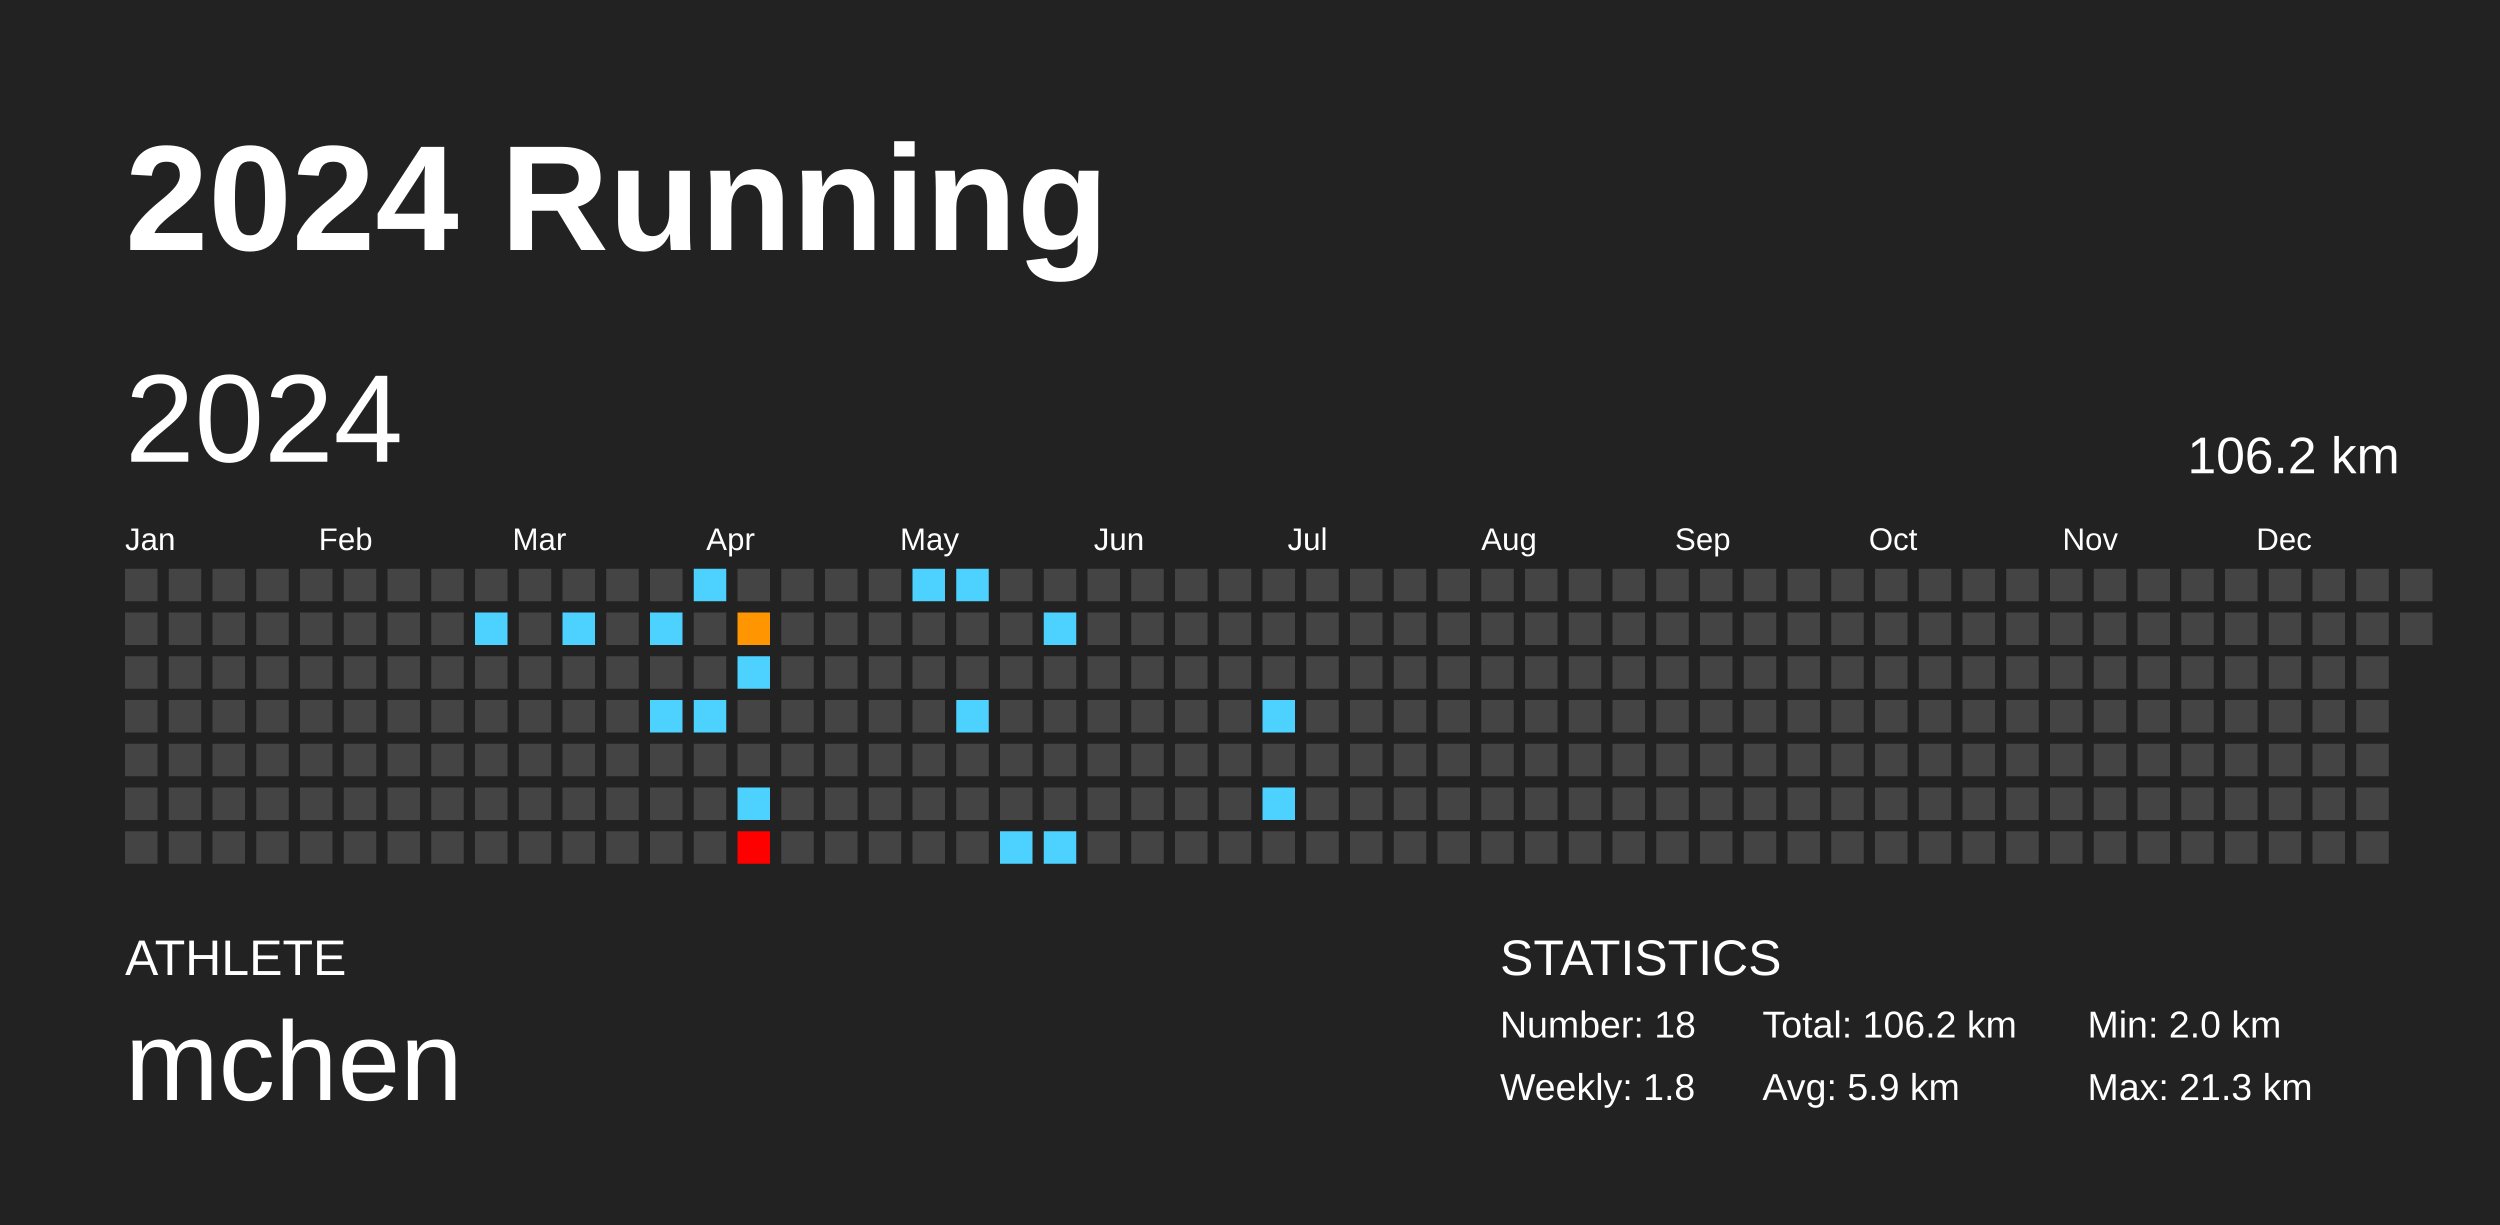
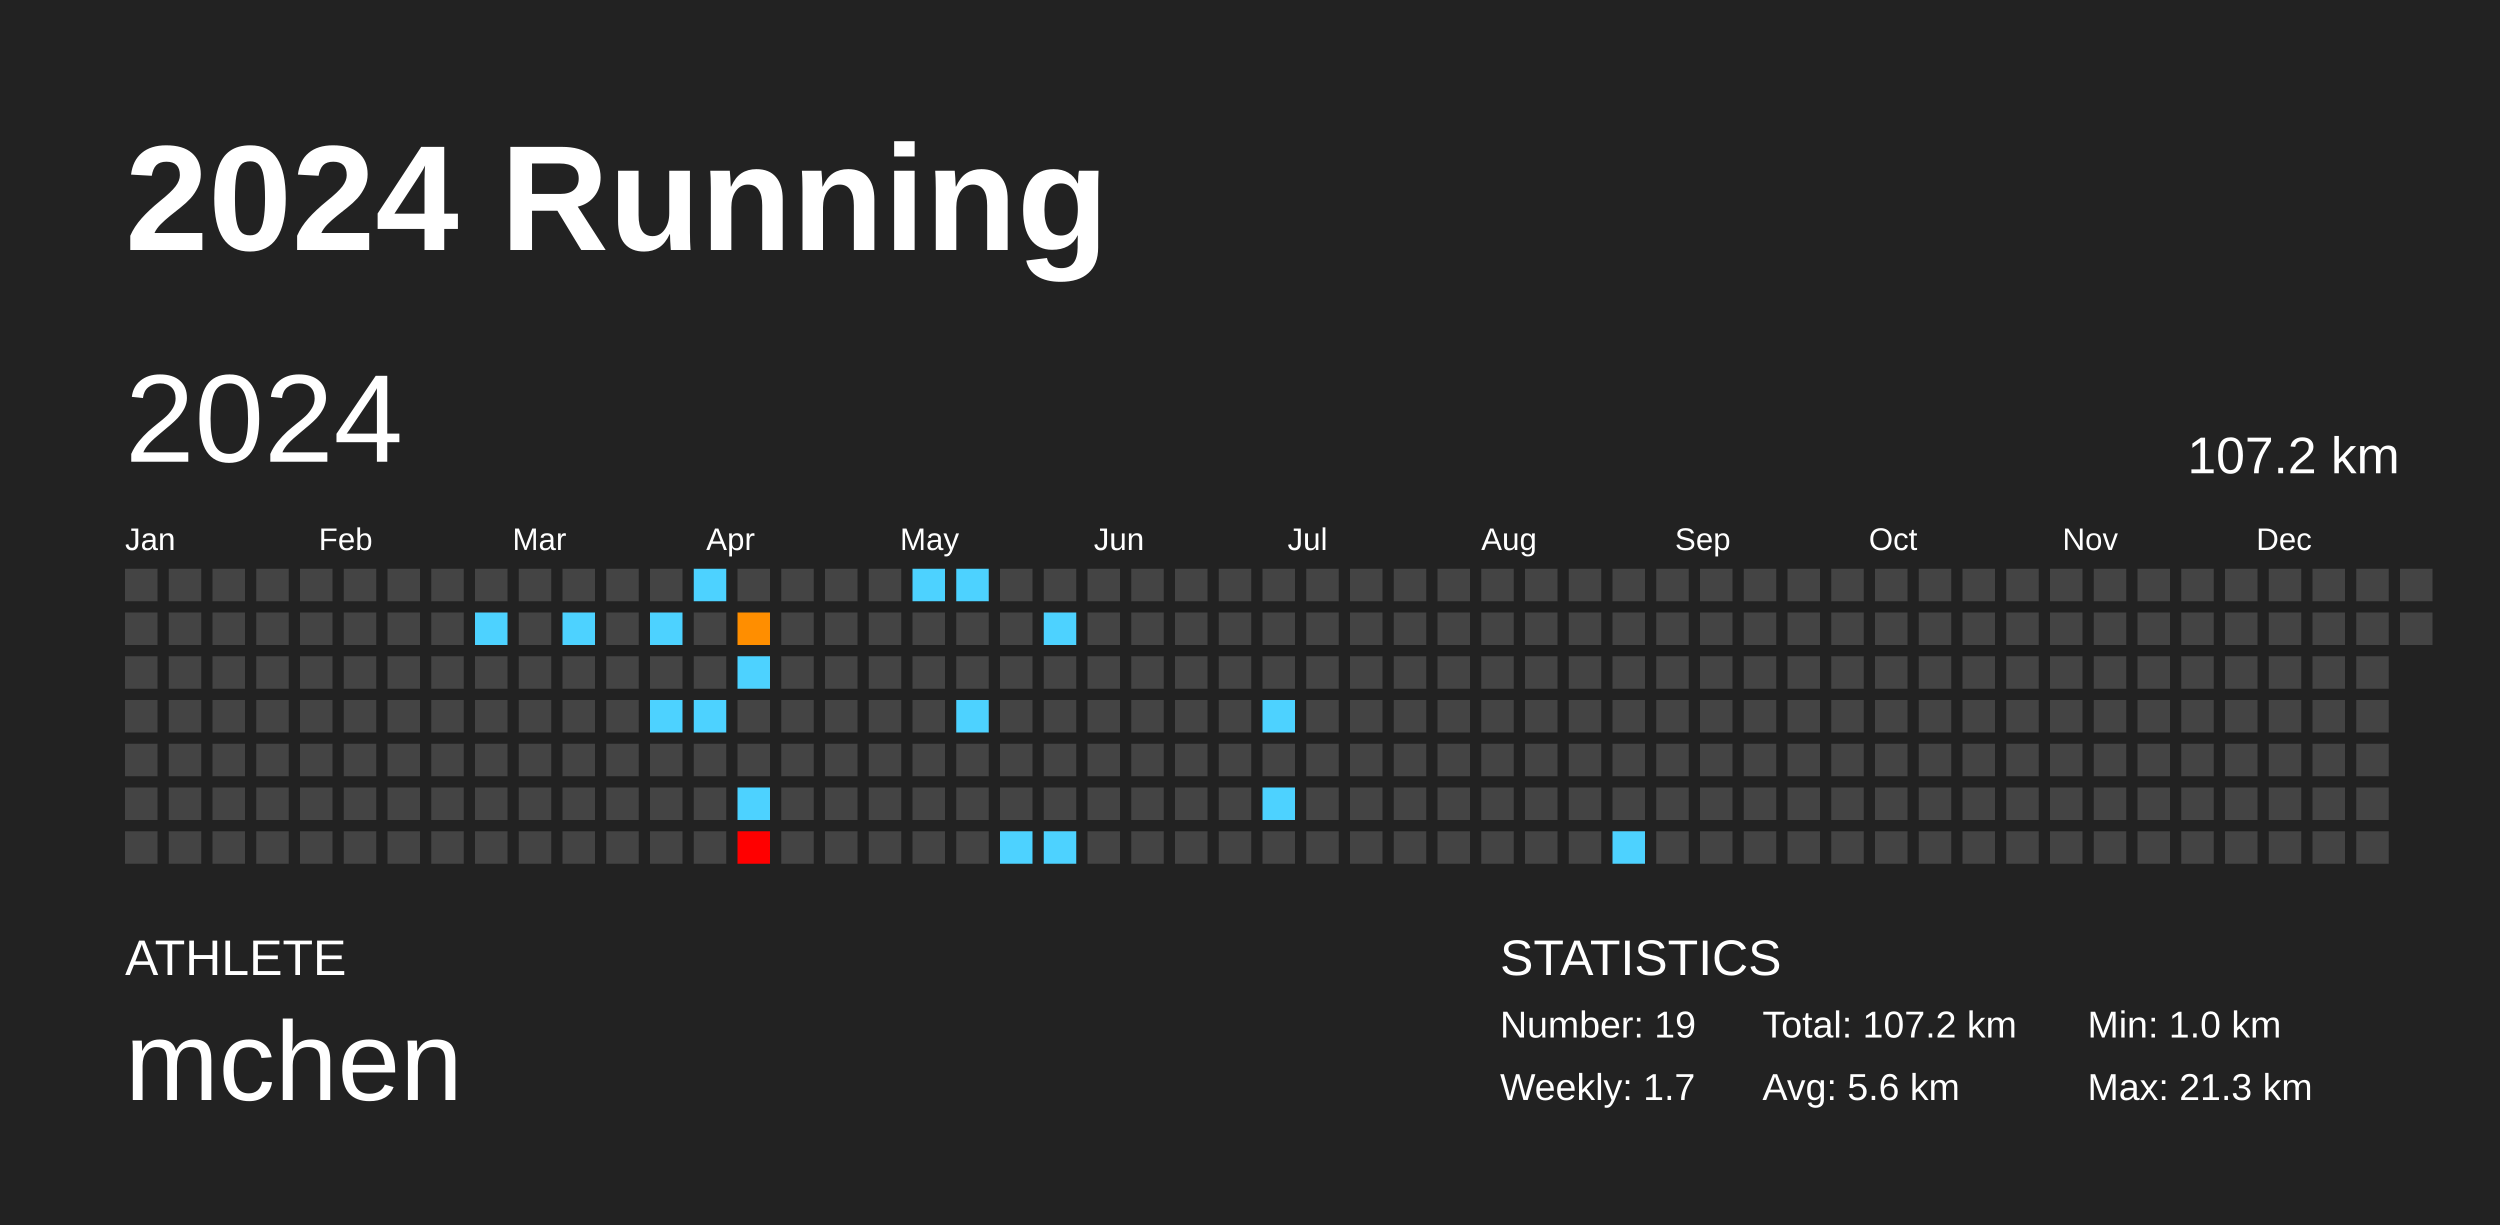
<svg xmlns="http://www.w3.org/2000/svg" baseProfile="full" height="98mm" version="1.1" viewBox="0,0,200,98" width="200mm">
  <defs />
  <rect fill="#222222" height="98" width="200" x="0" y="0" />
  <text fill="#FFFFFF" style="font-size:12px; font-family:Arial; font-weight:bold;" x="10" y="20">2024 Running</text>
  <text fill="#FFFFFF" style="font-size:4px; font-family:Arial" x="10" y="78">ATHLETE</text>
  <text fill="#FFFFFF" style="font-size:9px; font-family:Arial" x="10" y="88">mchen</text>
  <text fill="#FFFFFF" style="font-size:4px; font-family:Arial" x="120" y="78">STATISTICS</text>
-   <text fill="#FFFFFF" style="font-size:3px; font-family:Arial" x="120" y="83">Number: 18</text>
-   <text fill="#FFFFFF" style="font-size:3px; font-family:Arial" x="120" y="88">Weekly: 1.8</text>
-   <text fill="#FFFFFF" style="font-size:3px; font-family:Arial" x="141" y="83">Total: 106.2 km</text>
-   <text fill="#FFFFFF" style="font-size:3px; font-family:Arial" x="141" y="88">Avg: 5.9 km</text>
-   <text fill="#FFFFFF" style="font-size:3px; font-family:Arial" x="167" y="83">Min: 2.0 km</text>
+   <text fill="#FFFFFF" style="font-size:3px; font-family:Arial" x="120" y="83">Number: 19</text>
+   <text fill="#FFFFFF" style="font-size:3px; font-family:Arial" x="120" y="88">Weekly: 1.7</text>
+   <text fill="#FFFFFF" style="font-size:3px; font-family:Arial" x="141" y="83">Total: 107.2 km</text>
+   <text fill="#FFFFFF" style="font-size:3px; font-family:Arial" x="141" y="88">Avg: 5.6 km</text>
+   <text fill="#FFFFFF" style="font-size:3px; font-family:Arial" x="167" y="83">Min: 1.0 km</text>
  <text fill="#FFFFFF" style="font-size:3px; font-family:Arial" x="167" y="88">Max: 21.3 km</text>
  <text dominant-baseline="hanging" fill="#FFFFFF" style="font-size:10.0px; font-family:Arial;" x="10" y="30">2024</text>
-   <text dominant-baseline="hanging" fill="#FFFFFF" style="font-size:4.125px; font-family:Arial;" x="175" y="35">106.2 km</text>
+   <text dominant-baseline="hanging" fill="#FFFFFF" style="font-size:4.125px; font-family:Arial;" x="175" y="35">107.2 km</text>
  <text fill="#FFFFFF" style="font-size:2.5px; font-family:Arial" x="10.0" y="44">Jan</text>
  <text fill="#FFFFFF" style="font-size:2.5px; font-family:Arial" x="25.5" y="44">Feb</text>
  <text fill="#FFFFFF" style="font-size:2.5px; font-family:Arial" x="41.0" y="44">Mar</text>
  <text fill="#FFFFFF" style="font-size:2.5px; font-family:Arial" x="56.5" y="44">Apr</text>
  <text fill="#FFFFFF" style="font-size:2.5px; font-family:Arial" x="72.0" y="44">May</text>
  <text fill="#FFFFFF" style="font-size:2.5px; font-family:Arial" x="87.5" y="44">Jun</text>
  <text fill="#FFFFFF" style="font-size:2.5px; font-family:Arial" x="103.0" y="44">Jul</text>
  <text fill="#FFFFFF" style="font-size:2.5px; font-family:Arial" x="118.5" y="44">Aug</text>
  <text fill="#FFFFFF" style="font-size:2.5px; font-family:Arial" x="134.0" y="44">Sep</text>
  <text fill="#FFFFFF" style="font-size:2.5px; font-family:Arial" x="149.5" y="44">Oct</text>
  <text fill="#FFFFFF" style="font-size:2.5px; font-family:Arial" x="165.0" y="44">Nov</text>
  <text fill="#FFFFFF" style="font-size:2.5px; font-family:Arial" x="180.5" y="44">Dec</text>
  <rect fill="#444444" height="2.6" width="2.6" x="10.0" y="45.5" />
  <rect fill="#444444" height="2.6" width="2.6" x="10.0" y="49.0" />
  <rect fill="#444444" height="2.6" width="2.6" x="10.0" y="52.5" />
  <rect fill="#444444" height="2.6" width="2.6" x="10.0" y="56.0" />
  <rect fill="#444444" height="2.6" width="2.6" x="10.0" y="59.5" />
  <rect fill="#444444" height="2.6" width="2.6" x="10.0" y="63.0" />
  <rect fill="#444444" height="2.6" width="2.6" x="10.0" y="66.5" />
  <rect fill="#444444" height="2.6" width="2.6" x="13.5" y="45.5" />
  <rect fill="#444444" height="2.6" width="2.6" x="13.5" y="49.0" />
  <rect fill="#444444" height="2.6" width="2.6" x="13.5" y="52.5" />
  <rect fill="#444444" height="2.6" width="2.6" x="13.5" y="56.0" />
  <rect fill="#444444" height="2.6" width="2.6" x="13.5" y="59.5" />
  <rect fill="#444444" height="2.6" width="2.6" x="13.5" y="63.0" />
  <rect fill="#444444" height="2.6" width="2.6" x="13.5" y="66.5" />
  <rect fill="#444444" height="2.6" width="2.6" x="17.0" y="45.5" />
  <rect fill="#444444" height="2.6" width="2.6" x="17.0" y="49.0" />
  <rect fill="#444444" height="2.6" width="2.6" x="17.0" y="52.5" />
  <rect fill="#444444" height="2.6" width="2.6" x="17.0" y="56.0" />
  <rect fill="#444444" height="2.6" width="2.6" x="17.0" y="59.5" />
  <rect fill="#444444" height="2.6" width="2.6" x="17.0" y="63.0" />
  <rect fill="#444444" height="2.6" width="2.6" x="17.0" y="66.5" />
  <rect fill="#444444" height="2.6" width="2.6" x="20.5" y="45.5" />
  <rect fill="#444444" height="2.6" width="2.6" x="20.5" y="49.0" />
  <rect fill="#444444" height="2.6" width="2.6" x="20.5" y="52.5" />
  <rect fill="#444444" height="2.6" width="2.6" x="20.5" y="56.0" />
  <rect fill="#444444" height="2.6" width="2.6" x="20.5" y="59.5" />
  <rect fill="#444444" height="2.6" width="2.6" x="20.5" y="63.0" />
  <rect fill="#444444" height="2.6" width="2.6" x="20.5" y="66.5" />
  <rect fill="#444444" height="2.6" width="2.6" x="24.0" y="45.5" />
  <rect fill="#444444" height="2.6" width="2.6" x="24.0" y="49.0" />
  <rect fill="#444444" height="2.6" width="2.6" x="24.0" y="52.5" />
  <rect fill="#444444" height="2.6" width="2.6" x="24.0" y="56.0" />
  <rect fill="#444444" height="2.6" width="2.6" x="24.0" y="59.5" />
  <rect fill="#444444" height="2.6" width="2.6" x="24.0" y="63.0" />
  <rect fill="#444444" height="2.6" width="2.6" x="24.0" y="66.5" />
  <rect fill="#444444" height="2.6" width="2.6" x="27.5" y="45.5" />
  <rect fill="#444444" height="2.6" width="2.6" x="27.5" y="49.0" />
  <rect fill="#444444" height="2.6" width="2.6" x="27.5" y="52.5" />
  <rect fill="#444444" height="2.6" width="2.6" x="27.5" y="56.0" />
  <rect fill="#444444" height="2.6" width="2.6" x="27.5" y="59.5" />
  <rect fill="#444444" height="2.6" width="2.6" x="27.5" y="63.0" />
  <rect fill="#444444" height="2.6" width="2.6" x="27.5" y="66.5" />
  <rect fill="#444444" height="2.6" width="2.6" x="31.0" y="45.5" />
  <rect fill="#444444" height="2.6" width="2.6" x="31.0" y="49.0" />
  <rect fill="#444444" height="2.6" width="2.6" x="31.0" y="52.5" />
  <rect fill="#444444" height="2.6" width="2.6" x="31.0" y="56.0" />
  <rect fill="#444444" height="2.6" width="2.6" x="31.0" y="59.5" />
  <rect fill="#444444" height="2.6" width="2.6" x="31.0" y="63.0" />
  <rect fill="#444444" height="2.6" width="2.6" x="31.0" y="66.5" />
  <rect fill="#444444" height="2.6" width="2.6" x="34.5" y="45.5" />
  <rect fill="#444444" height="2.6" width="2.6" x="34.5" y="49.0" />
  <rect fill="#444444" height="2.6" width="2.6" x="34.5" y="52.5" />
  <rect fill="#444444" height="2.6" width="2.6" x="34.5" y="56.0" />
  <rect fill="#444444" height="2.6" width="2.6" x="34.5" y="59.5" />
  <rect fill="#444444" height="2.6" width="2.6" x="34.5" y="63.0" />
  <rect fill="#444444" height="2.6" width="2.6" x="34.5" y="66.5" />
  <rect fill="#444444" height="2.6" width="2.6" x="38.0" y="45.5" />
  <rect fill="#4dd2ff" height="2.6" width="2.6" x="38.0" y="49.0" />
  <rect fill="#444444" height="2.6" width="2.6" x="38.0" y="52.5" />
  <rect fill="#444444" height="2.6" width="2.6" x="38.0" y="56.0" />
  <rect fill="#444444" height="2.6" width="2.6" x="38.0" y="59.5" />
  <rect fill="#444444" height="2.6" width="2.6" x="38.0" y="63.0" />
  <rect fill="#444444" height="2.6" width="2.6" x="38.0" y="66.5" />
  <rect fill="#444444" height="2.6" width="2.6" x="41.5" y="45.5" />
  <rect fill="#444444" height="2.6" width="2.6" x="41.5" y="49.0" />
  <rect fill="#444444" height="2.6" width="2.6" x="41.5" y="52.5" />
  <rect fill="#444444" height="2.6" width="2.6" x="41.5" y="56.0" />
  <rect fill="#444444" height="2.6" width="2.6" x="41.5" y="59.5" />
  <rect fill="#444444" height="2.6" width="2.6" x="41.5" y="63.0" />
  <rect fill="#444444" height="2.6" width="2.6" x="41.5" y="66.5" />
  <rect fill="#444444" height="2.6" width="2.6" x="45.0" y="45.5" />
  <rect fill="#4dd2ff" height="2.6" width="2.6" x="45.0" y="49.0" />
  <rect fill="#444444" height="2.6" width="2.6" x="45.0" y="52.5" />
  <rect fill="#444444" height="2.6" width="2.6" x="45.0" y="56.0" />
  <rect fill="#444444" height="2.6" width="2.6" x="45.0" y="59.5" />
  <rect fill="#444444" height="2.6" width="2.6" x="45.0" y="63.0" />
  <rect fill="#444444" height="2.6" width="2.6" x="45.0" y="66.5" />
  <rect fill="#444444" height="2.6" width="2.6" x="48.5" y="45.5" />
  <rect fill="#444444" height="2.6" width="2.6" x="48.5" y="49.0" />
  <rect fill="#444444" height="2.6" width="2.6" x="48.5" y="52.5" />
  <rect fill="#444444" height="2.6" width="2.6" x="48.5" y="56.0" />
  <rect fill="#444444" height="2.6" width="2.6" x="48.5" y="59.5" />
  <rect fill="#444444" height="2.6" width="2.6" x="48.5" y="63.0" />
  <rect fill="#444444" height="2.6" width="2.6" x="48.5" y="66.5" />
  <rect fill="#444444" height="2.6" width="2.6" x="52.0" y="45.5" />
  <rect fill="#4dd2ff" height="2.6" width="2.6" x="52.0" y="49.0" />
  <rect fill="#444444" height="2.6" width="2.6" x="52.0" y="52.5" />
  <rect fill="#4dd2ff" height="2.6" width="2.6" x="52.0" y="56.0" />
  <rect fill="#444444" height="2.6" width="2.6" x="52.0" y="59.5" />
  <rect fill="#444444" height="2.6" width="2.6" x="52.0" y="63.0" />
  <rect fill="#444444" height="2.6" width="2.6" x="52.0" y="66.5" />
  <rect fill="#4dd2ff" height="2.6" width="2.6" x="55.5" y="45.5" />
  <rect fill="#444444" height="2.6" width="2.6" x="55.5" y="49.0" />
  <rect fill="#444444" height="2.6" width="2.6" x="55.5" y="52.5" />
  <rect fill="#4dd2ff" height="2.6" width="2.6" x="55.5" y="56.0" />
  <rect fill="#444444" height="2.6" width="2.6" x="55.5" y="59.5" />
  <rect fill="#444444" height="2.6" width="2.6" x="55.5" y="63.0" />
  <rect fill="#444444" height="2.6" width="2.6" x="55.5" y="66.5" />
  <rect fill="#444444" height="2.6" width="2.6" x="59.0" y="45.5" />
-   <rect fill="#ff9500" height="2.6" width="2.6" x="59.0" y="49.0" />
+   <rect fill="#ff8e00" height="2.6" width="2.6" x="59.0" y="49.0" />
  <rect fill="#4dd2ff" height="2.6" width="2.6" x="59.0" y="52.5" />
  <rect fill="#444444" height="2.6" width="2.6" x="59.0" y="56.0" />
  <rect fill="#444444" height="2.6" width="2.6" x="59.0" y="59.5" />
  <rect fill="#4dd2ff" height="2.6" width="2.6" x="59.0" y="63.0" />
  <rect fill="red" height="2.6" width="2.6" x="59.0" y="66.5" />
  <rect fill="#444444" height="2.6" width="2.6" x="62.5" y="45.5" />
  <rect fill="#444444" height="2.6" width="2.6" x="62.5" y="49.0" />
  <rect fill="#444444" height="2.6" width="2.6" x="62.5" y="52.5" />
  <rect fill="#444444" height="2.6" width="2.6" x="62.5" y="56.0" />
  <rect fill="#444444" height="2.6" width="2.6" x="62.5" y="59.5" />
  <rect fill="#444444" height="2.6" width="2.6" x="62.5" y="63.0" />
  <rect fill="#444444" height="2.6" width="2.6" x="62.5" y="66.5" />
  <rect fill="#444444" height="2.6" width="2.6" x="66.0" y="45.5" />
  <rect fill="#444444" height="2.6" width="2.6" x="66.0" y="49.0" />
  <rect fill="#444444" height="2.6" width="2.6" x="66.0" y="52.5" />
  <rect fill="#444444" height="2.6" width="2.6" x="66.0" y="56.0" />
  <rect fill="#444444" height="2.6" width="2.6" x="66.0" y="59.5" />
  <rect fill="#444444" height="2.6" width="2.6" x="66.0" y="63.0" />
  <rect fill="#444444" height="2.6" width="2.6" x="66.0" y="66.5" />
  <rect fill="#444444" height="2.6" width="2.6" x="69.5" y="45.5" />
  <rect fill="#444444" height="2.6" width="2.6" x="69.5" y="49.0" />
  <rect fill="#444444" height="2.6" width="2.6" x="69.5" y="52.5" />
  <rect fill="#444444" height="2.6" width="2.6" x="69.5" y="56.0" />
  <rect fill="#444444" height="2.6" width="2.6" x="69.5" y="59.5" />
  <rect fill="#444444" height="2.6" width="2.6" x="69.5" y="63.0" />
  <rect fill="#444444" height="2.6" width="2.6" x="69.5" y="66.5" />
  <rect fill="#4dd2ff" height="2.6" width="2.6" x="73.0" y="45.5" />
  <rect fill="#444444" height="2.6" width="2.6" x="73.0" y="49.0" />
  <rect fill="#444444" height="2.6" width="2.6" x="73.0" y="52.5" />
  <rect fill="#444444" height="2.6" width="2.6" x="73.0" y="56.0" />
  <rect fill="#444444" height="2.6" width="2.6" x="73.0" y="59.5" />
  <rect fill="#444444" height="2.6" width="2.6" x="73.0" y="63.0" />
  <rect fill="#444444" height="2.6" width="2.6" x="73.0" y="66.5" />
  <rect fill="#4dd2ff" height="2.6" width="2.6" x="76.5" y="45.5" />
  <rect fill="#444444" height="2.6" width="2.6" x="76.5" y="49.0" />
  <rect fill="#444444" height="2.6" width="2.6" x="76.5" y="52.5" />
  <rect fill="#4dd2ff" height="2.6" width="2.6" x="76.5" y="56.0" />
  <rect fill="#444444" height="2.6" width="2.6" x="76.5" y="59.5" />
  <rect fill="#444444" height="2.6" width="2.6" x="76.5" y="63.0" />
  <rect fill="#444444" height="2.6" width="2.6" x="76.5" y="66.5" />
  <rect fill="#444444" height="2.6" width="2.6" x="80.0" y="45.5" />
  <rect fill="#444444" height="2.6" width="2.6" x="80.0" y="49.0" />
  <rect fill="#444444" height="2.6" width="2.6" x="80.0" y="52.5" />
  <rect fill="#444444" height="2.6" width="2.6" x="80.0" y="56.0" />
  <rect fill="#444444" height="2.6" width="2.6" x="80.0" y="59.5" />
  <rect fill="#444444" height="2.6" width="2.6" x="80.0" y="63.0" />
  <rect fill="#4dd2ff" height="2.6" width="2.6" x="80.0" y="66.5" />
  <rect fill="#444444" height="2.6" width="2.6" x="83.5" y="45.5" />
  <rect fill="#4dd2ff" height="2.6" width="2.6" x="83.5" y="49.0" />
  <rect fill="#444444" height="2.6" width="2.6" x="83.5" y="52.5" />
  <rect fill="#444444" height="2.6" width="2.6" x="83.5" y="56.0" />
  <rect fill="#444444" height="2.6" width="2.6" x="83.5" y="59.5" />
  <rect fill="#444444" height="2.6" width="2.6" x="83.5" y="63.0" />
  <rect fill="#4dd2ff" height="2.6" width="2.6" x="83.5" y="66.5" />
  <rect fill="#444444" height="2.6" width="2.6" x="87.0" y="45.5" />
  <rect fill="#444444" height="2.6" width="2.6" x="87.0" y="49.0" />
  <rect fill="#444444" height="2.6" width="2.6" x="87.0" y="52.5" />
  <rect fill="#444444" height="2.6" width="2.6" x="87.0" y="56.0" />
  <rect fill="#444444" height="2.6" width="2.6" x="87.0" y="59.5" />
  <rect fill="#444444" height="2.6" width="2.6" x="87.0" y="63.0" />
  <rect fill="#444444" height="2.6" width="2.6" x="87.0" y="66.5" />
  <rect fill="#444444" height="2.6" width="2.6" x="90.5" y="45.5" />
  <rect fill="#444444" height="2.6" width="2.6" x="90.5" y="49.0" />
  <rect fill="#444444" height="2.6" width="2.6" x="90.5" y="52.5" />
  <rect fill="#444444" height="2.6" width="2.6" x="90.5" y="56.0" />
  <rect fill="#444444" height="2.6" width="2.6" x="90.5" y="59.5" />
  <rect fill="#444444" height="2.6" width="2.6" x="90.5" y="63.0" />
  <rect fill="#444444" height="2.6" width="2.6" x="90.5" y="66.5" />
  <rect fill="#444444" height="2.6" width="2.6" x="94.0" y="45.5" />
  <rect fill="#444444" height="2.6" width="2.6" x="94.0" y="49.0" />
  <rect fill="#444444" height="2.6" width="2.6" x="94.0" y="52.5" />
  <rect fill="#444444" height="2.6" width="2.6" x="94.0" y="56.0" />
  <rect fill="#444444" height="2.6" width="2.6" x="94.0" y="59.5" />
  <rect fill="#444444" height="2.6" width="2.6" x="94.0" y="63.0" />
  <rect fill="#444444" height="2.6" width="2.6" x="94.0" y="66.5" />
  <rect fill="#444444" height="2.6" width="2.6" x="97.5" y="45.5" />
  <rect fill="#444444" height="2.6" width="2.6" x="97.5" y="49.0" />
  <rect fill="#444444" height="2.6" width="2.6" x="97.5" y="52.5" />
  <rect fill="#444444" height="2.6" width="2.6" x="97.5" y="56.0" />
  <rect fill="#444444" height="2.6" width="2.6" x="97.5" y="59.5" />
  <rect fill="#444444" height="2.6" width="2.6" x="97.5" y="63.0" />
  <rect fill="#444444" height="2.6" width="2.6" x="97.5" y="66.5" />
  <rect fill="#444444" height="2.6" width="2.6" x="101.0" y="45.5" />
  <rect fill="#444444" height="2.6" width="2.6" x="101.0" y="49.0" />
  <rect fill="#444444" height="2.6" width="2.6" x="101.0" y="52.5" />
  <rect fill="#4dd2ff" height="2.6" width="2.6" x="101.0" y="56.0" />
  <rect fill="#444444" height="2.6" width="2.6" x="101.0" y="59.5" />
  <rect fill="#4dd2ff" height="2.6" width="2.6" x="101.0" y="63.0" />
  <rect fill="#444444" height="2.6" width="2.6" x="101.0" y="66.5" />
  <rect fill="#444444" height="2.6" width="2.6" x="104.5" y="45.5" />
  <rect fill="#444444" height="2.6" width="2.6" x="104.5" y="49.0" />
  <rect fill="#444444" height="2.6" width="2.6" x="104.5" y="52.5" />
  <rect fill="#444444" height="2.6" width="2.6" x="104.5" y="56.0" />
  <rect fill="#444444" height="2.6" width="2.6" x="104.5" y="59.5" />
  <rect fill="#444444" height="2.6" width="2.6" x="104.5" y="63.0" />
  <rect fill="#444444" height="2.6" width="2.6" x="104.5" y="66.5" />
  <rect fill="#444444" height="2.6" width="2.6" x="108.0" y="45.5" />
  <rect fill="#444444" height="2.6" width="2.6" x="108.0" y="49.0" />
  <rect fill="#444444" height="2.6" width="2.6" x="108.0" y="52.5" />
  <rect fill="#444444" height="2.6" width="2.6" x="108.0" y="56.0" />
  <rect fill="#444444" height="2.6" width="2.6" x="108.0" y="59.5" />
  <rect fill="#444444" height="2.6" width="2.6" x="108.0" y="63.0" />
  <rect fill="#444444" height="2.6" width="2.6" x="108.0" y="66.5" />
  <rect fill="#444444" height="2.6" width="2.6" x="111.5" y="45.5" />
  <rect fill="#444444" height="2.6" width="2.6" x="111.5" y="49.0" />
  <rect fill="#444444" height="2.6" width="2.6" x="111.5" y="52.5" />
  <rect fill="#444444" height="2.6" width="2.6" x="111.5" y="56.0" />
  <rect fill="#444444" height="2.6" width="2.6" x="111.5" y="59.5" />
  <rect fill="#444444" height="2.6" width="2.6" x="111.5" y="63.0" />
  <rect fill="#444444" height="2.6" width="2.6" x="111.5" y="66.5" />
  <rect fill="#444444" height="2.6" width="2.6" x="115.0" y="45.5" />
  <rect fill="#444444" height="2.6" width="2.6" x="115.0" y="49.0" />
  <rect fill="#444444" height="2.6" width="2.6" x="115.0" y="52.5" />
  <rect fill="#444444" height="2.6" width="2.6" x="115.0" y="56.0" />
  <rect fill="#444444" height="2.6" width="2.6" x="115.0" y="59.5" />
  <rect fill="#444444" height="2.6" width="2.6" x="115.0" y="63.0" />
  <rect fill="#444444" height="2.6" width="2.6" x="115.0" y="66.5" />
  <rect fill="#444444" height="2.6" width="2.6" x="118.5" y="45.5" />
  <rect fill="#444444" height="2.6" width="2.6" x="118.5" y="49.0" />
  <rect fill="#444444" height="2.6" width="2.6" x="118.5" y="52.5" />
  <rect fill="#444444" height="2.6" width="2.6" x="118.5" y="56.0" />
  <rect fill="#444444" height="2.6" width="2.6" x="118.5" y="59.5" />
  <rect fill="#444444" height="2.6" width="2.6" x="118.5" y="63.0" />
  <rect fill="#444444" height="2.6" width="2.6" x="118.5" y="66.5" />
  <rect fill="#444444" height="2.6" width="2.6" x="122.0" y="45.5" />
  <rect fill="#444444" height="2.6" width="2.6" x="122.0" y="49.0" />
  <rect fill="#444444" height="2.6" width="2.6" x="122.0" y="52.5" />
  <rect fill="#444444" height="2.6" width="2.6" x="122.0" y="56.0" />
  <rect fill="#444444" height="2.6" width="2.6" x="122.0" y="59.5" />
  <rect fill="#444444" height="2.6" width="2.6" x="122.0" y="63.0" />
  <rect fill="#444444" height="2.6" width="2.6" x="122.0" y="66.5" />
  <rect fill="#444444" height="2.6" width="2.6" x="125.5" y="45.5" />
  <rect fill="#444444" height="2.6" width="2.6" x="125.5" y="49.0" />
  <rect fill="#444444" height="2.6" width="2.6" x="125.5" y="52.5" />
  <rect fill="#444444" height="2.6" width="2.6" x="125.5" y="56.0" />
  <rect fill="#444444" height="2.6" width="2.6" x="125.5" y="59.5" />
  <rect fill="#444444" height="2.6" width="2.6" x="125.5" y="63.0" />
  <rect fill="#444444" height="2.6" width="2.6" x="125.5" y="66.5" />
  <rect fill="#444444" height="2.6" width="2.6" x="129.0" y="45.5" />
  <rect fill="#444444" height="2.6" width="2.6" x="129.0" y="49.0" />
  <rect fill="#444444" height="2.6" width="2.6" x="129.0" y="52.5" />
  <rect fill="#444444" height="2.6" width="2.6" x="129.0" y="56.0" />
  <rect fill="#444444" height="2.6" width="2.6" x="129.0" y="59.5" />
  <rect fill="#444444" height="2.6" width="2.6" x="129.0" y="63.0" />
-   <rect fill="#444444" height="2.6" width="2.6" x="129.0" y="66.5" />
+   <rect fill="#4dd2ff" height="2.6" width="2.6" x="129.0" y="66.5" />
  <rect fill="#444444" height="2.6" width="2.6" x="132.5" y="45.5" />
  <rect fill="#444444" height="2.6" width="2.6" x="132.5" y="49.0" />
  <rect fill="#444444" height="2.6" width="2.6" x="132.5" y="52.5" />
  <rect fill="#444444" height="2.6" width="2.6" x="132.5" y="56.0" />
  <rect fill="#444444" height="2.6" width="2.6" x="132.5" y="59.5" />
  <rect fill="#444444" height="2.6" width="2.6" x="132.5" y="63.0" />
  <rect fill="#444444" height="2.6" width="2.6" x="132.5" y="66.5" />
  <rect fill="#444444" height="2.6" width="2.6" x="136.0" y="45.5" />
  <rect fill="#444444" height="2.6" width="2.6" x="136.0" y="49.0" />
  <rect fill="#444444" height="2.6" width="2.6" x="136.0" y="52.5" />
  <rect fill="#444444" height="2.6" width="2.6" x="136.0" y="56.0" />
  <rect fill="#444444" height="2.6" width="2.6" x="136.0" y="59.5" />
  <rect fill="#444444" height="2.6" width="2.6" x="136.0" y="63.0" />
  <rect fill="#444444" height="2.6" width="2.6" x="136.0" y="66.5" />
  <rect fill="#444444" height="2.6" width="2.6" x="139.5" y="45.5" />
  <rect fill="#444444" height="2.6" width="2.6" x="139.5" y="49.0" />
  <rect fill="#444444" height="2.6" width="2.6" x="139.5" y="52.5" />
  <rect fill="#444444" height="2.6" width="2.6" x="139.5" y="56.0" />
  <rect fill="#444444" height="2.6" width="2.6" x="139.5" y="59.5" />
  <rect fill="#444444" height="2.6" width="2.6" x="139.5" y="63.0" />
  <rect fill="#444444" height="2.6" width="2.6" x="139.5" y="66.5" />
  <rect fill="#444444" height="2.6" width="2.6" x="143.0" y="45.5" />
  <rect fill="#444444" height="2.6" width="2.6" x="143.0" y="49.0" />
  <rect fill="#444444" height="2.6" width="2.6" x="143.0" y="52.5" />
  <rect fill="#444444" height="2.6" width="2.6" x="143.0" y="56.0" />
  <rect fill="#444444" height="2.6" width="2.6" x="143.0" y="59.5" />
  <rect fill="#444444" height="2.6" width="2.6" x="143.0" y="63.0" />
  <rect fill="#444444" height="2.6" width="2.6" x="143.0" y="66.5" />
  <rect fill="#444444" height="2.6" width="2.6" x="146.5" y="45.5" />
  <rect fill="#444444" height="2.6" width="2.6" x="146.5" y="49.0" />
  <rect fill="#444444" height="2.6" width="2.6" x="146.5" y="52.5" />
  <rect fill="#444444" height="2.6" width="2.6" x="146.5" y="56.0" />
  <rect fill="#444444" height="2.6" width="2.6" x="146.5" y="59.5" />
  <rect fill="#444444" height="2.6" width="2.6" x="146.5" y="63.0" />
  <rect fill="#444444" height="2.6" width="2.6" x="146.5" y="66.5" />
  <rect fill="#444444" height="2.6" width="2.6" x="150.0" y="45.5" />
  <rect fill="#444444" height="2.6" width="2.6" x="150.0" y="49.0" />
  <rect fill="#444444" height="2.6" width="2.6" x="150.0" y="52.5" />
  <rect fill="#444444" height="2.6" width="2.6" x="150.0" y="56.0" />
  <rect fill="#444444" height="2.6" width="2.6" x="150.0" y="59.5" />
  <rect fill="#444444" height="2.6" width="2.6" x="150.0" y="63.0" />
  <rect fill="#444444" height="2.6" width="2.6" x="150.0" y="66.5" />
  <rect fill="#444444" height="2.6" width="2.6" x="153.5" y="45.5" />
  <rect fill="#444444" height="2.6" width="2.6" x="153.5" y="49.0" />
  <rect fill="#444444" height="2.6" width="2.6" x="153.5" y="52.5" />
  <rect fill="#444444" height="2.6" width="2.6" x="153.5" y="56.0" />
  <rect fill="#444444" height="2.6" width="2.6" x="153.5" y="59.5" />
  <rect fill="#444444" height="2.6" width="2.6" x="153.5" y="63.0" />
  <rect fill="#444444" height="2.6" width="2.6" x="153.5" y="66.5" />
  <rect fill="#444444" height="2.6" width="2.6" x="157.0" y="45.5" />
  <rect fill="#444444" height="2.6" width="2.6" x="157.0" y="49.0" />
  <rect fill="#444444" height="2.6" width="2.6" x="157.0" y="52.5" />
  <rect fill="#444444" height="2.6" width="2.6" x="157.0" y="56.0" />
  <rect fill="#444444" height="2.6" width="2.6" x="157.0" y="59.5" />
  <rect fill="#444444" height="2.6" width="2.6" x="157.0" y="63.0" />
  <rect fill="#444444" height="2.6" width="2.6" x="157.0" y="66.5" />
  <rect fill="#444444" height="2.6" width="2.6" x="160.5" y="45.5" />
  <rect fill="#444444" height="2.6" width="2.6" x="160.5" y="49.0" />
  <rect fill="#444444" height="2.6" width="2.6" x="160.5" y="52.5" />
  <rect fill="#444444" height="2.6" width="2.6" x="160.5" y="56.0" />
  <rect fill="#444444" height="2.6" width="2.6" x="160.5" y="59.5" />
  <rect fill="#444444" height="2.6" width="2.6" x="160.5" y="63.0" />
  <rect fill="#444444" height="2.6" width="2.6" x="160.5" y="66.5" />
  <rect fill="#444444" height="2.6" width="2.6" x="164.0" y="45.5" />
  <rect fill="#444444" height="2.6" width="2.6" x="164.0" y="49.0" />
  <rect fill="#444444" height="2.6" width="2.6" x="164.0" y="52.5" />
  <rect fill="#444444" height="2.6" width="2.6" x="164.0" y="56.0" />
  <rect fill="#444444" height="2.6" width="2.6" x="164.0" y="59.5" />
  <rect fill="#444444" height="2.6" width="2.6" x="164.0" y="63.0" />
  <rect fill="#444444" height="2.6" width="2.6" x="164.0" y="66.5" />
  <rect fill="#444444" height="2.6" width="2.6" x="167.5" y="45.5" />
  <rect fill="#444444" height="2.6" width="2.6" x="167.5" y="49.0" />
  <rect fill="#444444" height="2.6" width="2.6" x="167.5" y="52.5" />
  <rect fill="#444444" height="2.6" width="2.6" x="167.5" y="56.0" />
  <rect fill="#444444" height="2.6" width="2.6" x="167.5" y="59.5" />
  <rect fill="#444444" height="2.6" width="2.6" x="167.5" y="63.0" />
  <rect fill="#444444" height="2.6" width="2.6" x="167.5" y="66.5" />
  <rect fill="#444444" height="2.6" width="2.6" x="171.0" y="45.5" />
  <rect fill="#444444" height="2.6" width="2.6" x="171.0" y="49.0" />
  <rect fill="#444444" height="2.6" width="2.6" x="171.0" y="52.5" />
  <rect fill="#444444" height="2.6" width="2.6" x="171.0" y="56.0" />
  <rect fill="#444444" height="2.6" width="2.6" x="171.0" y="59.5" />
  <rect fill="#444444" height="2.6" width="2.6" x="171.0" y="63.0" />
  <rect fill="#444444" height="2.6" width="2.6" x="171.0" y="66.5" />
  <rect fill="#444444" height="2.6" width="2.6" x="174.5" y="45.5" />
  <rect fill="#444444" height="2.6" width="2.6" x="174.5" y="49.0" />
  <rect fill="#444444" height="2.6" width="2.6" x="174.5" y="52.5" />
  <rect fill="#444444" height="2.6" width="2.6" x="174.5" y="56.0" />
  <rect fill="#444444" height="2.6" width="2.6" x="174.5" y="59.5" />
  <rect fill="#444444" height="2.6" width="2.6" x="174.5" y="63.0" />
  <rect fill="#444444" height="2.6" width="2.6" x="174.5" y="66.5" />
  <rect fill="#444444" height="2.6" width="2.6" x="178.0" y="45.5" />
  <rect fill="#444444" height="2.6" width="2.6" x="178.0" y="49.0" />
  <rect fill="#444444" height="2.6" width="2.6" x="178.0" y="52.5" />
  <rect fill="#444444" height="2.6" width="2.6" x="178.0" y="56.0" />
  <rect fill="#444444" height="2.6" width="2.6" x="178.0" y="59.5" />
  <rect fill="#444444" height="2.6" width="2.6" x="178.0" y="63.0" />
  <rect fill="#444444" height="2.6" width="2.6" x="178.0" y="66.5" />
  <rect fill="#444444" height="2.6" width="2.6" x="181.5" y="45.5" />
  <rect fill="#444444" height="2.6" width="2.6" x="181.5" y="49.0" />
  <rect fill="#444444" height="2.6" width="2.6" x="181.5" y="52.5" />
  <rect fill="#444444" height="2.6" width="2.6" x="181.5" y="56.0" />
  <rect fill="#444444" height="2.6" width="2.6" x="181.5" y="59.5" />
  <rect fill="#444444" height="2.6" width="2.6" x="181.5" y="63.0" />
  <rect fill="#444444" height="2.6" width="2.6" x="181.5" y="66.5" />
  <rect fill="#444444" height="2.6" width="2.6" x="185.0" y="45.5" />
  <rect fill="#444444" height="2.6" width="2.6" x="185.0" y="49.0" />
  <rect fill="#444444" height="2.6" width="2.6" x="185.0" y="52.5" />
  <rect fill="#444444" height="2.6" width="2.6" x="185.0" y="56.0" />
  <rect fill="#444444" height="2.6" width="2.6" x="185.0" y="59.5" />
  <rect fill="#444444" height="2.6" width="2.6" x="185.0" y="63.0" />
  <rect fill="#444444" height="2.6" width="2.6" x="185.0" y="66.5" />
  <rect fill="#444444" height="2.6" width="2.6" x="188.5" y="45.5" />
  <rect fill="#444444" height="2.6" width="2.6" x="188.5" y="49.0" />
  <rect fill="#444444" height="2.6" width="2.6" x="188.5" y="52.5" />
  <rect fill="#444444" height="2.6" width="2.6" x="188.5" y="56.0" />
  <rect fill="#444444" height="2.6" width="2.6" x="188.5" y="59.5" />
  <rect fill="#444444" height="2.6" width="2.6" x="188.5" y="63.0" />
  <rect fill="#444444" height="2.6" width="2.6" x="188.5" y="66.5" />
  <rect fill="#444444" height="2.6" width="2.6" x="192.0" y="45.5" />
  <rect fill="#444444" height="2.6" width="2.6" x="192.0" y="49.0" />
</svg>
